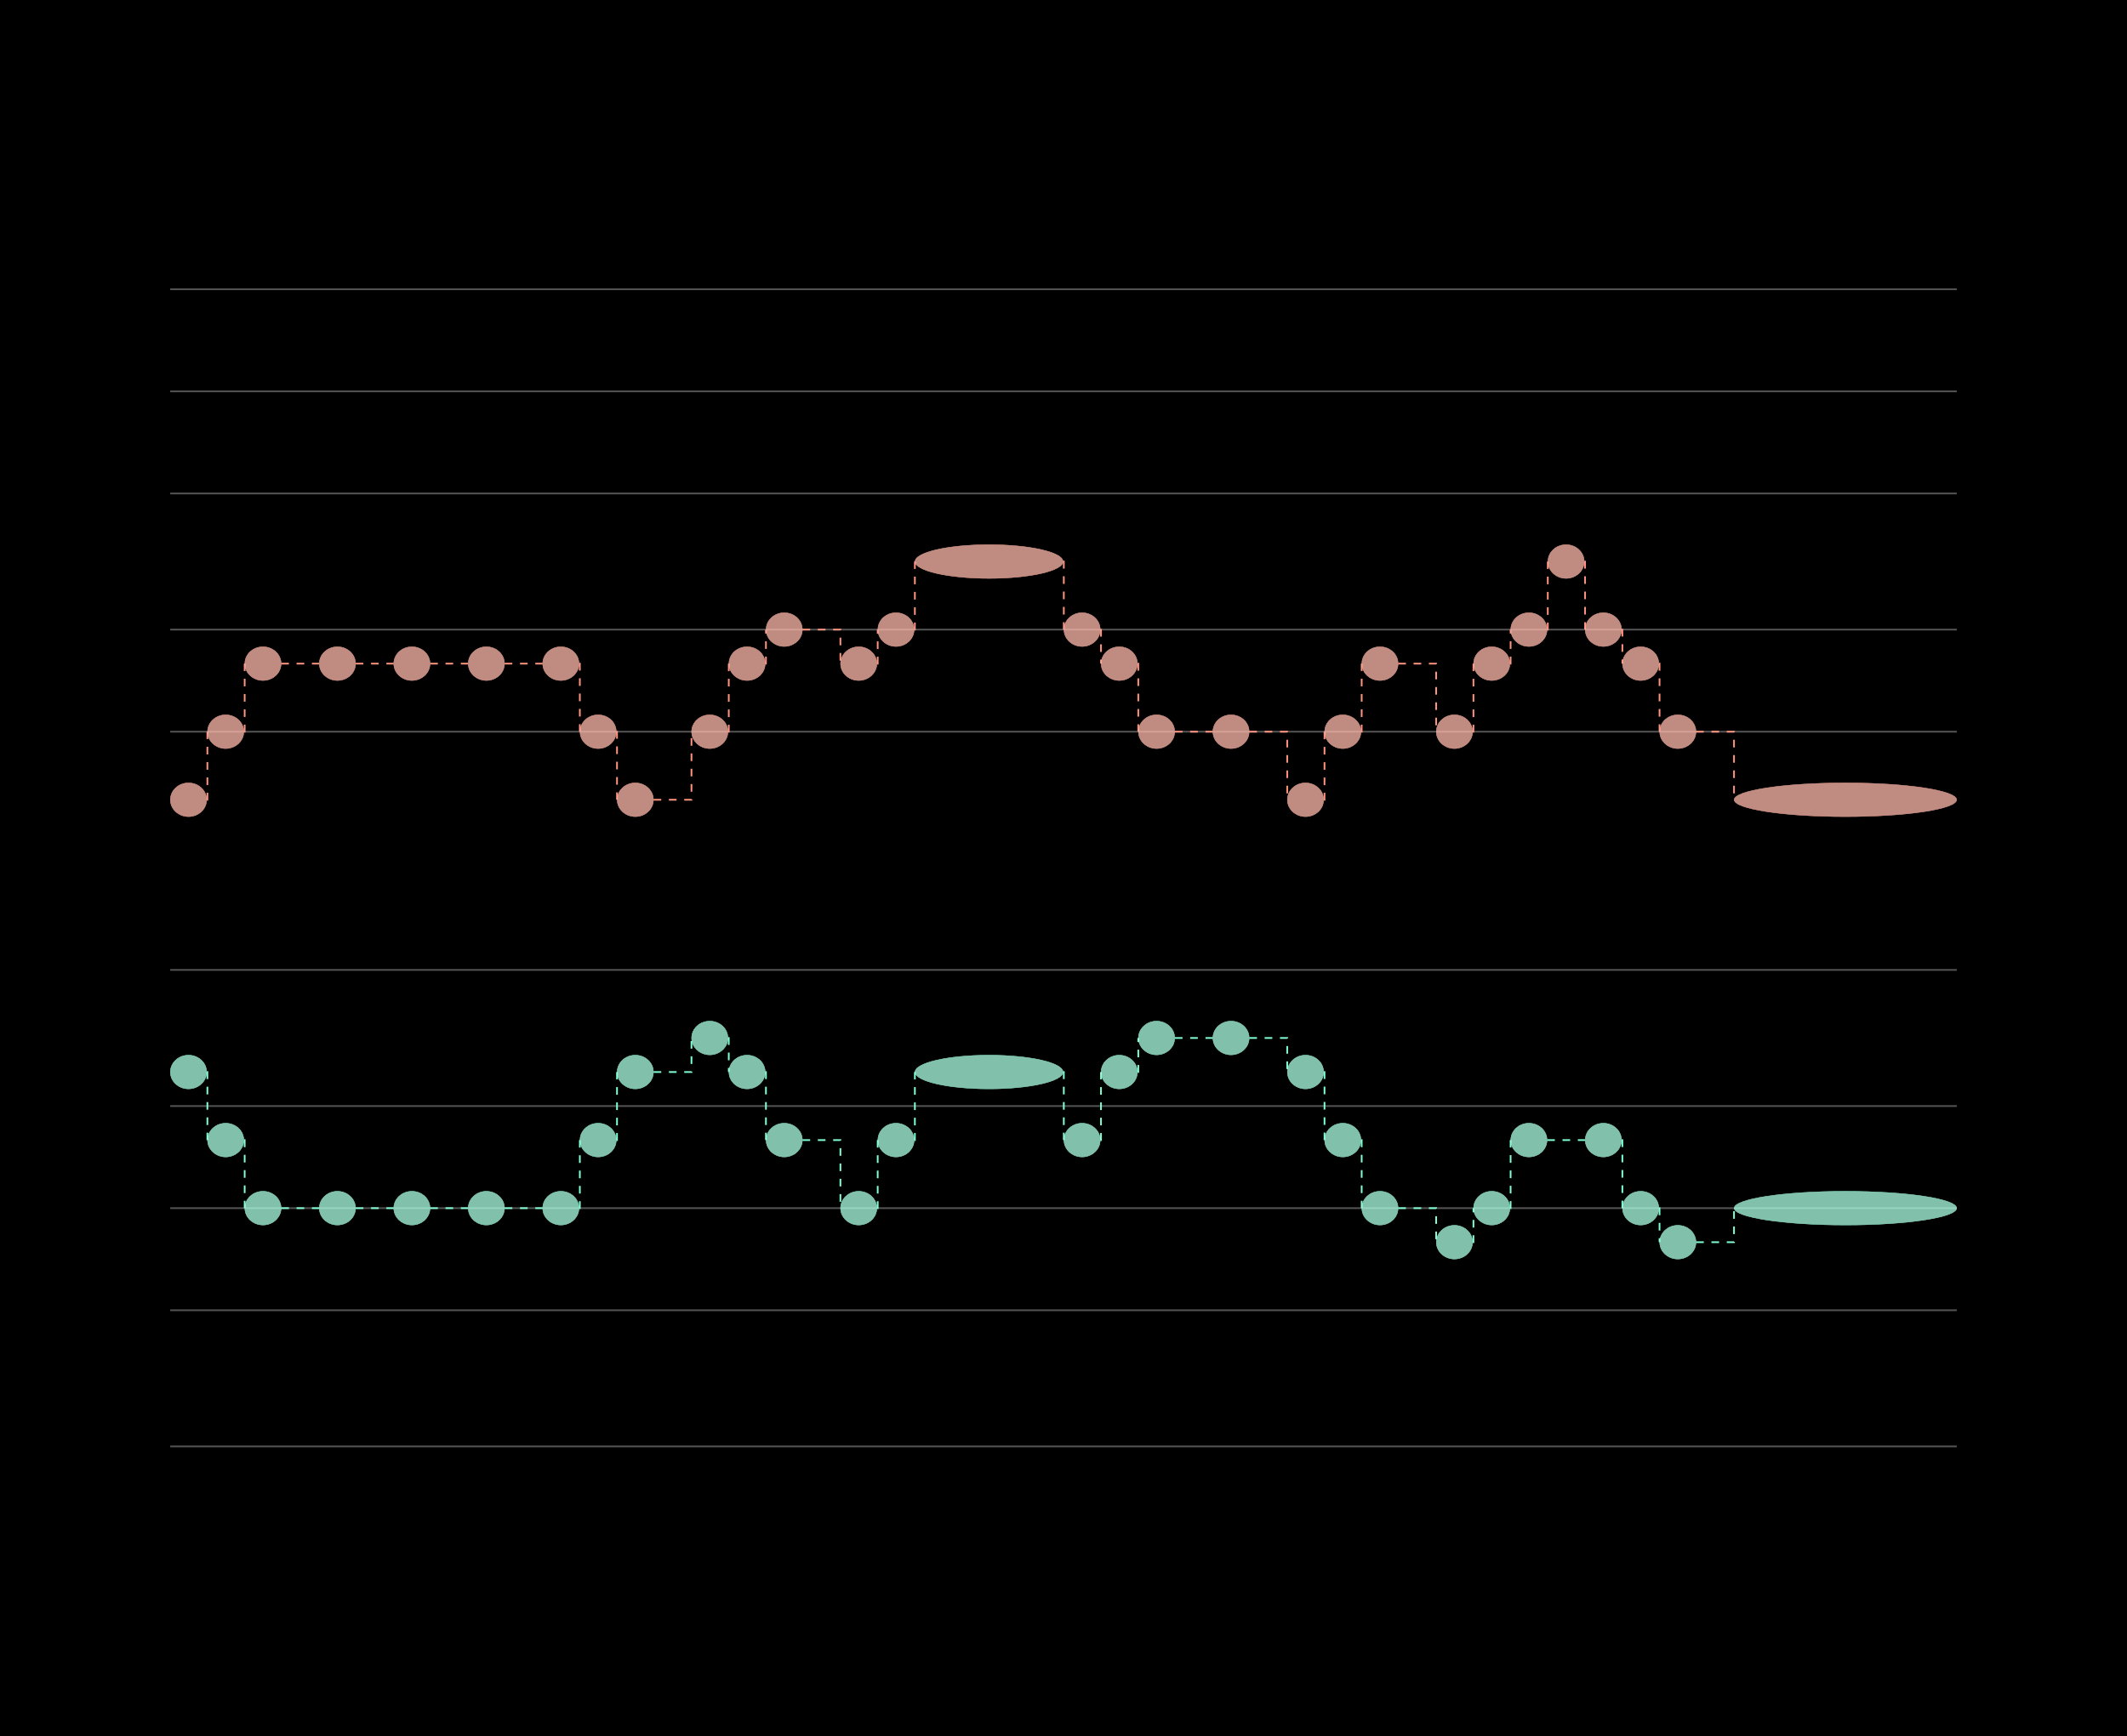
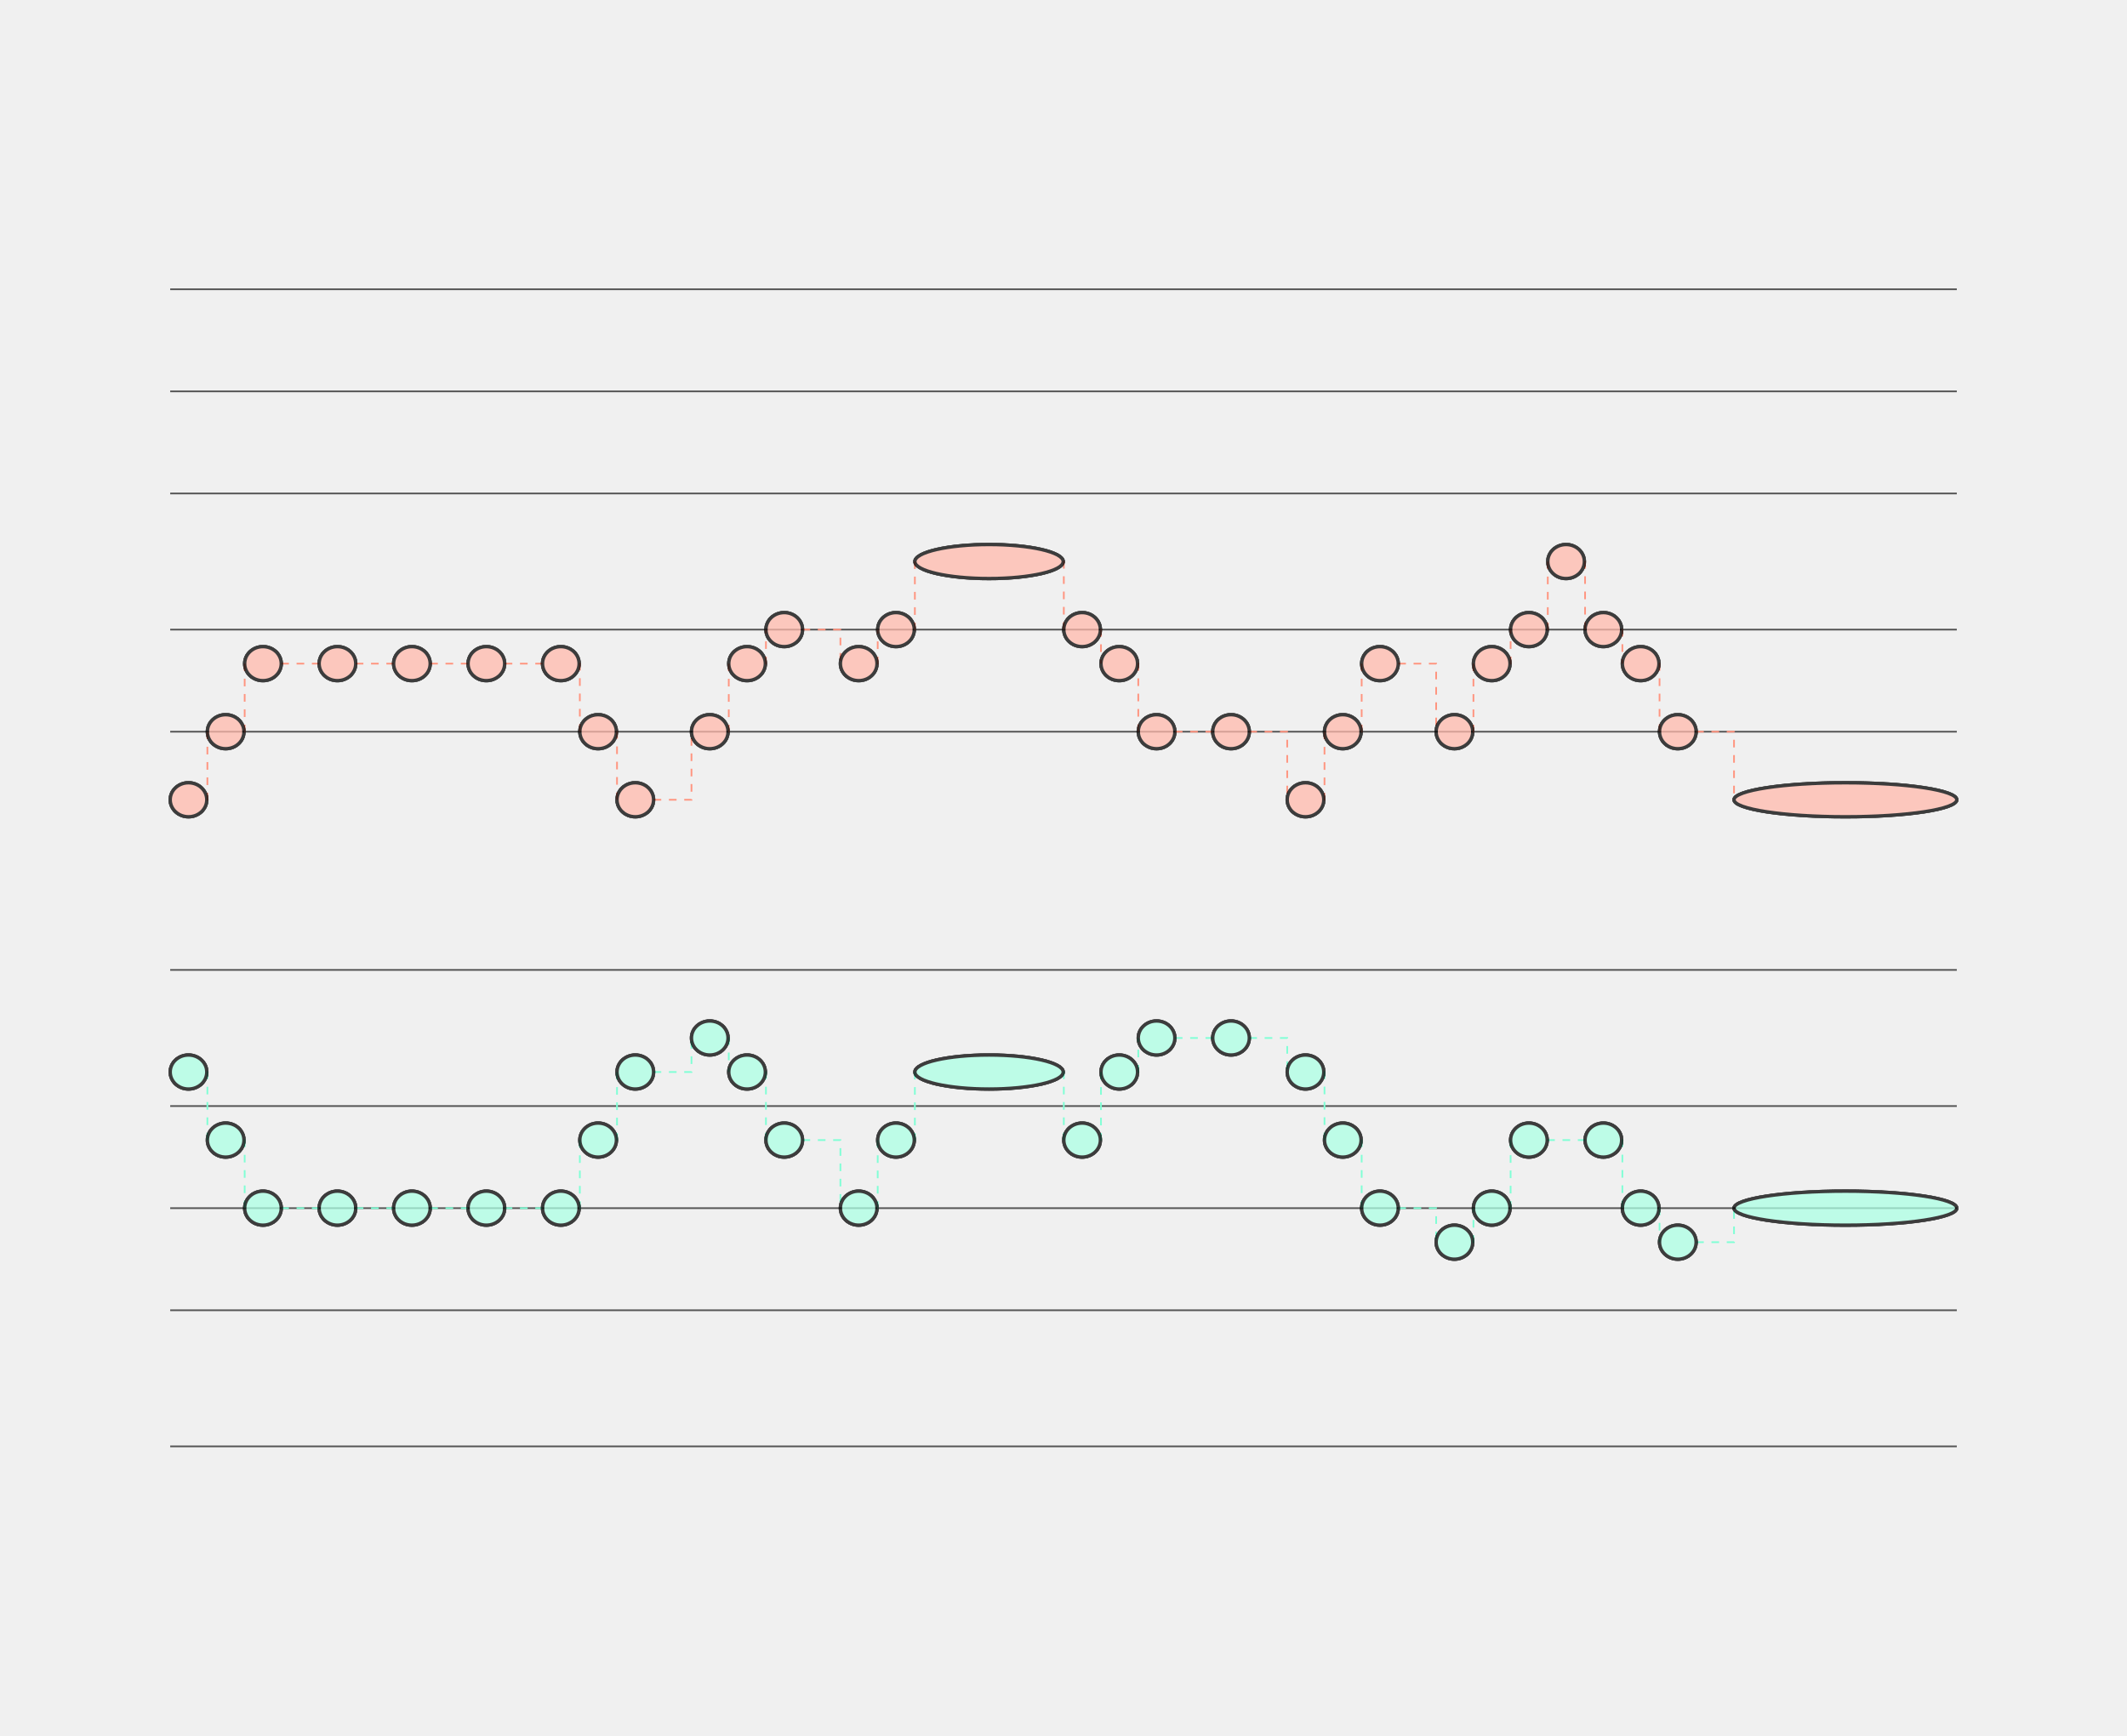
<svg xmlns="http://www.w3.org/2000/svg" version="1.1" viewPort="0 40 14.995 41" viewBox="-50 -50 624.818 510" width="624.818" height="510">
  <filter id="constantOpacity">
    <feComponentTransfer>
      <feFuncA type="table" tableValues="0 .5 .5" />
    </feComponentTransfer>
  </filter>
-   <rect class="background" x="-500%" y="-500%" width="1000%" height="1000%" style="fill:black" />
+   <rect class="background" x="-500%" y="-500%" width="1000%" height="1000%" style="fill:none" />
  <g transform="scale(35, -10) translate(0, -81)">
    <g class="staff-lines" stroke-width="0.5" stroke="#555555">
      <path vector-effect="non-scaling-stroke" d="M0 64.5 L14.995 64.5" />
      <path vector-effect="non-scaling-stroke" d="M0 67.5 L14.995 67.5" />
      <path vector-effect="non-scaling-stroke" d="M0 71.5 L14.995 71.5" />
      <path vector-effect="non-scaling-stroke" d="M0 74.5 L14.995 74.5" />
      <path vector-effect="non-scaling-stroke" d="M0 77.5 L14.995 77.5" />
      <path vector-effect="non-scaling-stroke" d="M0 43.5 L14.995 43.5" />
      <path vector-effect="non-scaling-stroke" d="M0 47.5 L14.995 47.5" />
      <path vector-effect="non-scaling-stroke" d="M0 50.5 L14.995 50.5" />
      <path vector-effect="non-scaling-stroke" d="M0 53.5 L14.995 53.5" />
      <path vector-effect="non-scaling-stroke" d="M0 57.5 L14.995 57.5" />
    </g>
-     <g style="stroke-width:1; stroke:none;">
+     <g style="stroke-width:1; stroke:black;">
      <g class="note-lines track-2" fill="none" stroke="hsl(160, 100%, 75%)" stroke-dasharray="2.25" vector-effect="non-scaling-stroke" stroke-width="0.5">
        <path vector-effect="non-scaling-stroke" d=" M0.307 54.5 L0.312 54.5 L0.312 52.5" />
        <path vector-effect="non-scaling-stroke" d=" M0.62 52.5 L0.625 52.5 L0.625 50.5" />
        <path vector-effect="non-scaling-stroke" d=" M0.932 50.5 L1.25 50.5 L1.25 50.5" />
        <path vector-effect="non-scaling-stroke" d=" M1.557 50.5 L1.875 50.5 L1.875 50.5" />
        <path vector-effect="non-scaling-stroke" d=" M2.182 50.5 L2.5 50.5 L2.5 50.5" />
        <path vector-effect="non-scaling-stroke" d=" M2.807 50.5 L3.125 50.5 L3.125 50.5" />
        <path vector-effect="non-scaling-stroke" d=" M3.432 50.5 L3.438 50.5 L3.438 52.5" />
        <path vector-effect="non-scaling-stroke" d=" M3.745 52.5 L3.75 52.5 L3.75 54.5" />
        <path vector-effect="non-scaling-stroke" d=" M4.057 54.5 L4.375 54.5 L4.375 55.5" />
        <path vector-effect="non-scaling-stroke" d=" M4.682 55.5 L4.688 55.5 L4.688 54.5" />
        <path vector-effect="non-scaling-stroke" d=" M4.995 54.5 L5 54.5 L5 52.5" />
        <path vector-effect="non-scaling-stroke" d=" M5.307 52.5 L5.625 52.5 L5.625 50.5" />
        <path vector-effect="non-scaling-stroke" d=" M5.932 50.5 L5.938 50.5 L5.938 52.5" />
        <path vector-effect="non-scaling-stroke" d=" M6.245 52.5 L6.25 52.5 L6.25 54.5" />
        <path vector-effect="non-scaling-stroke" d=" M7.495 54.5 L7.5 54.5 L7.5 52.5" />
        <path vector-effect="non-scaling-stroke" d=" M7.807 52.5 L7.812 52.5 L7.812 54.5" />
        <path vector-effect="non-scaling-stroke" d=" M8.12 54.5 L8.125 54.5 L8.125 55.5" />
        <path vector-effect="non-scaling-stroke" d=" M8.432 55.5 L8.75 55.5 L8.75 55.5" />
        <path vector-effect="non-scaling-stroke" d=" M9.057 55.5 L9.375 55.5 L9.375 54.5" />
        <path vector-effect="non-scaling-stroke" d=" M9.682 54.5 L9.688 54.5 L9.688 52.5" />
        <path vector-effect="non-scaling-stroke" d=" M9.995 52.5 L10 52.5 L10 50.5" />
        <path vector-effect="non-scaling-stroke" d=" M10.307 50.5 L10.625 50.5 L10.625 49.5" />
        <path vector-effect="non-scaling-stroke" d=" M10.932 49.5 L10.938 49.5 L10.938 50.5" />
        <path vector-effect="non-scaling-stroke" d=" M11.245 50.5 L11.25 50.5 L11.25 52.5" />
        <path vector-effect="non-scaling-stroke" d=" M11.557 52.5 L11.875 52.5 L11.875 52.5" />
        <path vector-effect="non-scaling-stroke" d=" M12.182 52.5 L12.188 52.5 L12.188 50.5" />
        <path vector-effect="non-scaling-stroke" d=" M12.495 50.5 L12.5 50.5 L12.5 49.5" />
        <path vector-effect="non-scaling-stroke" d=" M12.807 49.5 L13.125 49.5 L13.125 50.5" />
      </g>
      <g class="note-lines track-1" fill="none" stroke="hsl(10, 100%, 75%)" stroke-dasharray="2.25" vector-effect="non-scaling-stroke" stroke-width="0.5">
        <path vector-effect="non-scaling-stroke" d=" M0.307 62.5 L0.312 62.5 L0.312 64.5" />
        <path vector-effect="non-scaling-stroke" d=" M0.62 64.5 L0.625 64.5 L0.625 66.5" />
        <path vector-effect="non-scaling-stroke" d=" M0.932 66.5 L1.25 66.5 L1.25 66.5" />
        <path vector-effect="non-scaling-stroke" d=" M1.557 66.5 L1.875 66.5 L1.875 66.5" />
        <path vector-effect="non-scaling-stroke" d=" M2.182 66.5 L2.5 66.5 L2.5 66.5" />
        <path vector-effect="non-scaling-stroke" d=" M2.807 66.5 L3.125 66.5 L3.125 66.5" />
        <path vector-effect="non-scaling-stroke" d=" M3.432 66.5 L3.438 66.5 L3.438 64.5" />
        <path vector-effect="non-scaling-stroke" d=" M3.745 64.5 L3.75 64.5 L3.75 62.5" />
        <path vector-effect="non-scaling-stroke" d=" M4.057 62.5 L4.375 62.5 L4.375 64.5" />
        <path vector-effect="non-scaling-stroke" d=" M4.682 64.5 L4.688 64.5 L4.688 66.5" />
        <path vector-effect="non-scaling-stroke" d=" M4.995 66.5 L5 66.5 L5 67.5" />
        <path vector-effect="non-scaling-stroke" d=" M5.307 67.5 L5.625 67.5 L5.625 66.5" />
        <path vector-effect="non-scaling-stroke" d=" M5.932 66.5 L5.938 66.5 L5.938 67.5" />
        <path vector-effect="non-scaling-stroke" d=" M6.245 67.5 L6.25 67.5 L6.25 69.5" />
        <path vector-effect="non-scaling-stroke" d=" M7.495 69.5 L7.5 69.5 L7.5 67.5" />
        <path vector-effect="non-scaling-stroke" d=" M7.807 67.5 L7.812 67.5 L7.812 66.5" />
        <path vector-effect="non-scaling-stroke" d=" M8.12 66.5 L8.125 66.5 L8.125 64.5" />
        <path vector-effect="non-scaling-stroke" d=" M8.432 64.5 L8.75 64.5 L8.75 64.5" />
        <path vector-effect="non-scaling-stroke" d=" M9.057 64.5 L9.375 64.5 L9.375 62.5" />
        <path vector-effect="non-scaling-stroke" d=" M9.682 62.5 L9.688 62.5 L9.688 64.5" />
        <path vector-effect="non-scaling-stroke" d=" M9.995 64.5 L10 64.5 L10 66.5" />
        <path vector-effect="non-scaling-stroke" d=" M10.307 66.5 L10.625 66.5 L10.625 64.5" />
        <path vector-effect="non-scaling-stroke" d=" M10.932 64.5 L10.938 64.5 L10.938 66.5" />
        <path vector-effect="non-scaling-stroke" d=" M11.245 66.5 L11.25 66.5 L11.25 67.5" />
        <path vector-effect="non-scaling-stroke" d=" M11.557 67.5 L11.562 67.5 L11.562 69.5" />
        <path vector-effect="non-scaling-stroke" d=" M11.87 69.5 L11.875 69.5 L11.875 67.5" />
        <path vector-effect="non-scaling-stroke" d=" M12.182 67.5 L12.188 67.5 L12.188 66.5" />
        <path vector-effect="non-scaling-stroke" d=" M12.495 66.5 L12.5 66.5 L12.5 64.5" />
        <path vector-effect="non-scaling-stroke" d=" M12.807 64.5 L13.125 64.5 L13.125 62.5" />
      </g>
      <g opacity="0.5" class="note-backdrops track-2" style="fill:white;">
        <g class="note key-54 ont-0d000 offt-0d307">
          <rect vector-effect="non-scaling-stroke" rx="1" ry="1" x="0" y="54" width="0.307" height="1" />
        </g>
        <g class="note key-52 ont-0d312 offt-0d620">
          <rect vector-effect="non-scaling-stroke" rx="1" ry="1" x="0.312" y="52" width="0.307" height="1" />
        </g>
        <g class="note key-50 ont-0d625 offt-0d932">
          <rect vector-effect="non-scaling-stroke" rx="1" ry="1" x="0.625" y="50" width="0.307" height="1" />
        </g>
        <g class="note key-50 ont-1d250 offt-1d557">
          <rect vector-effect="non-scaling-stroke" rx="1" ry="1" x="1.25" y="50" width="0.307" height="1" />
        </g>
        <g class="note key-50 ont-1d875 offt-2d182">
          <rect vector-effect="non-scaling-stroke" rx="1" ry="1" x="1.875" y="50" width="0.307" height="1" />
        </g>
        <g class="note key-50 ont-2d500 offt-2d807">
          <rect vector-effect="non-scaling-stroke" rx="1" ry="1" x="2.5" y="50" width="0.307" height="1" />
        </g>
        <g class="note key-50 ont-3d125 offt-3d432">
          <rect vector-effect="non-scaling-stroke" rx="1" ry="1" x="3.125" y="50" width="0.307" height="1" />
        </g>
        <g class="note key-52 ont-3d438 offt-3d745">
          <rect vector-effect="non-scaling-stroke" rx="1" ry="1" x="3.438" y="52" width="0.307" height="1" />
        </g>
        <g class="note key-54 ont-3d750 offt-4d057">
          <rect vector-effect="non-scaling-stroke" rx="1" ry="1" x="3.75" y="54" width="0.307" height="1" />
        </g>
        <g class="note key-55 ont-4d375 offt-4d682 maxima">
          <rect vector-effect="non-scaling-stroke" rx="1" ry="1" x="4.375" y="55" width="0.307" height="1" />
        </g>
        <g class="note key-54 ont-4d688 offt-4d995">
          <rect vector-effect="non-scaling-stroke" rx="1" ry="1" x="4.688" y="54" width="0.307" height="1" />
        </g>
        <g class="note key-52 ont-5d000 offt-5d307">
          <rect vector-effect="non-scaling-stroke" rx="1" ry="1" x="5" y="52" width="0.307" height="1" />
        </g>
        <g class="note key-50 ont-5d625 offt-5d932">
          <rect vector-effect="non-scaling-stroke" rx="1" ry="1" x="5.625" y="50" width="0.307" height="1" />
        </g>
        <g class="note key-52 ont-5d938 offt-6d245">
          <rect vector-effect="non-scaling-stroke" rx="1" ry="1" x="5.938" y="52" width="0.307" height="1" />
        </g>
        <g class="note key-54 ont-6d250 offt-7d495">
          <rect vector-effect="non-scaling-stroke" rx="1" ry="1" x="6.25" y="54" width="1.245" height="1" />
        </g>
        <g class="note key-52 ont-7d500 offt-7d807">
          <rect vector-effect="non-scaling-stroke" rx="1" ry="1" x="7.5" y="52" width="0.307" height="1" />
        </g>
        <g class="note key-54 ont-7d812 offt-8d120">
          <rect vector-effect="non-scaling-stroke" rx="1" ry="1" x="7.812" y="54" width="0.307" height="1" />
        </g>
        <g class="note key-55 ont-8d125 offt-8d432 maxima">
          <rect vector-effect="non-scaling-stroke" rx="1" ry="1" x="8.125" y="55" width="0.307" height="1" />
        </g>
        <g class="note key-55 ont-8d750 offt-9d057 maxima">
          <rect vector-effect="non-scaling-stroke" rx="1" ry="1" x="8.75" y="55" width="0.307" height="1" />
        </g>
        <g class="note key-54 ont-9d375 offt-9d682">
          <rect vector-effect="non-scaling-stroke" rx="1" ry="1" x="9.375" y="54" width="0.307" height="1" />
        </g>
        <g class="note key-52 ont-9d688 offt-9d995">
          <rect vector-effect="non-scaling-stroke" rx="1" ry="1" x="9.688" y="52" width="0.307" height="1" />
        </g>
        <g class="note key-50 ont-10d000 offt-10d307">
          <rect vector-effect="non-scaling-stroke" rx="1" ry="1" x="10" y="50" width="0.307" height="1" />
        </g>
        <g class="note key-49 ont-10d625 offt-10d932 minima">
          <rect vector-effect="non-scaling-stroke" rx="1" ry="1" x="10.625" y="49" width="0.307" height="1" />
        </g>
        <g class="note key-50 ont-10d938 offt-11d245">
          <rect vector-effect="non-scaling-stroke" rx="1" ry="1" x="10.938" y="50" width="0.307" height="1" />
        </g>
        <g class="note key-52 ont-11d250 offt-11d557">
          <rect vector-effect="non-scaling-stroke" rx="1" ry="1" x="11.25" y="52" width="0.307" height="1" />
        </g>
        <g class="note key-52 ont-11d875 offt-12d182">
          <rect vector-effect="non-scaling-stroke" rx="1" ry="1" x="11.875" y="52" width="0.307" height="1" />
        </g>
        <g class="note key-50 ont-12d188 offt-12d495">
          <rect vector-effect="non-scaling-stroke" rx="1" ry="1" x="12.188" y="50" width="0.307" height="1" />
        </g>
        <g class="note key-49 ont-12d500 offt-12d807 minima">
          <rect vector-effect="non-scaling-stroke" rx="1" ry="1" x="12.5" y="49" width="0.307" height="1" />
        </g>
        <g class="note key-50 ont-13d125 offt-14d995">
          <rect vector-effect="non-scaling-stroke" rx="1" ry="1" x="13.125" y="50" width="1.87" height="1" />
        </g>
      </g>
      <g opacity="0.5" class="note-backdrops track-1" style="fill:white;">
        <g class="note key-62 ont-0d000 offt-0d307 minima">
          <rect vector-effect="non-scaling-stroke" rx="1" ry="1" x="0" y="62" width="0.307" height="1" />
        </g>
        <g class="note key-64 ont-0d312 offt-0d620">
          <rect vector-effect="non-scaling-stroke" rx="1" ry="1" x="0.312" y="64" width="0.307" height="1" />
        </g>
        <g class="note key-66 ont-0d625 offt-0d932">
          <rect vector-effect="non-scaling-stroke" rx="1" ry="1" x="0.625" y="66" width="0.307" height="1" />
        </g>
        <g class="note key-66 ont-1d250 offt-1d557">
          <rect vector-effect="non-scaling-stroke" rx="1" ry="1" x="1.25" y="66" width="0.307" height="1" />
        </g>
        <g class="note key-66 ont-1d875 offt-2d182">
          <rect vector-effect="non-scaling-stroke" rx="1" ry="1" x="1.875" y="66" width="0.307" height="1" />
        </g>
        <g class="note key-66 ont-2d500 offt-2d807">
          <rect vector-effect="non-scaling-stroke" rx="1" ry="1" x="2.5" y="66" width="0.307" height="1" />
        </g>
        <g class="note key-66 ont-3d125 offt-3d432">
          <rect vector-effect="non-scaling-stroke" rx="1" ry="1" x="3.125" y="66" width="0.307" height="1" />
        </g>
        <g class="note key-64 ont-3d438 offt-3d745">
          <rect vector-effect="non-scaling-stroke" rx="1" ry="1" x="3.438" y="64" width="0.307" height="1" />
        </g>
        <g class="note key-62 ont-3d750 offt-4d057 minima">
          <rect vector-effect="non-scaling-stroke" rx="1" ry="1" x="3.75" y="62" width="0.307" height="1" />
        </g>
        <g class="note key-64 ont-4d375 offt-4d682">
          <rect vector-effect="non-scaling-stroke" rx="1" ry="1" x="4.375" y="64" width="0.307" height="1" />
        </g>
        <g class="note key-66 ont-4d688 offt-4d995">
          <rect vector-effect="non-scaling-stroke" rx="1" ry="1" x="4.688" y="66" width="0.307" height="1" />
        </g>
        <g class="note key-67 ont-5d000 offt-5d307">
          <rect vector-effect="non-scaling-stroke" rx="1" ry="1" x="5" y="67" width="0.307" height="1" />
        </g>
        <g class="note key-66 ont-5d625 offt-5d932">
          <rect vector-effect="non-scaling-stroke" rx="1" ry="1" x="5.625" y="66" width="0.307" height="1" />
        </g>
        <g class="note key-67 ont-5d938 offt-6d245">
          <rect vector-effect="non-scaling-stroke" rx="1" ry="1" x="5.938" y="67" width="0.307" height="1" />
        </g>
        <g class="note key-69 ont-6d250 offt-7d495 maxima">
          <rect vector-effect="non-scaling-stroke" rx="1" ry="1" x="6.25" y="69" width="1.245" height="1" />
        </g>
        <g class="note key-67 ont-7d500 offt-7d807">
          <rect vector-effect="non-scaling-stroke" rx="1" ry="1" x="7.5" y="67" width="0.307" height="1" />
        </g>
        <g class="note key-66 ont-7d812 offt-8d120">
          <rect vector-effect="non-scaling-stroke" rx="1" ry="1" x="7.812" y="66" width="0.307" height="1" />
        </g>
        <g class="note key-64 ont-8d125 offt-8d432">
          <rect vector-effect="non-scaling-stroke" rx="1" ry="1" x="8.125" y="64" width="0.307" height="1" />
        </g>
        <g class="note key-64 ont-8d750 offt-9d057">
          <rect vector-effect="non-scaling-stroke" rx="1" ry="1" x="8.75" y="64" width="0.307" height="1" />
        </g>
        <g class="note key-62 ont-9d375 offt-9d682 minima">
          <rect vector-effect="non-scaling-stroke" rx="1" ry="1" x="9.375" y="62" width="0.307" height="1" />
        </g>
        <g class="note key-64 ont-9d688 offt-9d995">
          <rect vector-effect="non-scaling-stroke" rx="1" ry="1" x="9.688" y="64" width="0.307" height="1" />
        </g>
        <g class="note key-66 ont-10d000 offt-10d307">
          <rect vector-effect="non-scaling-stroke" rx="1" ry="1" x="10" y="66" width="0.307" height="1" />
        </g>
        <g class="note key-64 ont-10d625 offt-10d932">
          <rect vector-effect="non-scaling-stroke" rx="1" ry="1" x="10.625" y="64" width="0.307" height="1" />
        </g>
        <g class="note key-66 ont-10d938 offt-11d245">
          <rect vector-effect="non-scaling-stroke" rx="1" ry="1" x="10.938" y="66" width="0.307" height="1" />
        </g>
        <g class="note key-67 ont-11d250 offt-11d557">
          <rect vector-effect="non-scaling-stroke" rx="1" ry="1" x="11.25" y="67" width="0.307" height="1" />
        </g>
        <g class="note key-69 ont-11d563 offt-11d870 maxima">
          <rect vector-effect="non-scaling-stroke" rx="1" ry="1" x="11.562" y="69" width="0.307" height="1" />
        </g>
        <g class="note key-67 ont-11d875 offt-12d182">
          <rect vector-effect="non-scaling-stroke" rx="1" ry="1" x="11.875" y="67" width="0.307" height="1" />
        </g>
        <g class="note key-66 ont-12d188 offt-12d495">
          <rect vector-effect="non-scaling-stroke" rx="1" ry="1" x="12.188" y="66" width="0.307" height="1" />
        </g>
        <g class="note key-64 ont-12d500 offt-12d807">
          <rect vector-effect="non-scaling-stroke" rx="1" ry="1" x="12.5" y="64" width="0.307" height="1" />
        </g>
        <g class="note key-62 ont-13d125 offt-14d995 minima">
          <rect vector-effect="non-scaling-stroke" rx="1" ry="1" x="13.125" y="62" width="1.87" height="1" />
        </g>
      </g>
      <g class="track-2" filter="url(#constantOpacity)" style="opacity:1; fill:hsl(160, 100%, 75%);">
        <g class="note key-54 ont-0d000 offt-0d307">
          <rect vector-effect="non-scaling-stroke" rx="1" ry="1" x="0" y="54" width="0.307" height="1" />
        </g>
        <g class="note key-52 ont-0d312 offt-0d620">
          <rect vector-effect="non-scaling-stroke" rx="1" ry="1" x="0.312" y="52" width="0.307" height="1" />
        </g>
        <g class="note key-50 ont-0d625 offt-0d932">
          <rect vector-effect="non-scaling-stroke" rx="1" ry="1" x="0.625" y="50" width="0.307" height="1" />
        </g>
        <g class="note key-50 ont-1d250 offt-1d557">
          <rect vector-effect="non-scaling-stroke" rx="1" ry="1" x="1.25" y="50" width="0.307" height="1" />
        </g>
        <g class="note key-50 ont-1d875 offt-2d182">
          <rect vector-effect="non-scaling-stroke" rx="1" ry="1" x="1.875" y="50" width="0.307" height="1" />
        </g>
        <g class="note key-50 ont-2d500 offt-2d807">
          <rect vector-effect="non-scaling-stroke" rx="1" ry="1" x="2.5" y="50" width="0.307" height="1" />
        </g>
        <g class="note key-50 ont-3d125 offt-3d432">
          <rect vector-effect="non-scaling-stroke" rx="1" ry="1" x="3.125" y="50" width="0.307" height="1" />
        </g>
        <g class="note key-52 ont-3d438 offt-3d745">
          <rect vector-effect="non-scaling-stroke" rx="1" ry="1" x="3.438" y="52" width="0.307" height="1" />
        </g>
        <g class="note key-54 ont-3d750 offt-4d057">
          <rect vector-effect="non-scaling-stroke" rx="1" ry="1" x="3.75" y="54" width="0.307" height="1" />
        </g>
        <g class="note key-55 ont-4d375 offt-4d682 maxima">
          <rect vector-effect="non-scaling-stroke" rx="1" ry="1" x="4.375" y="55" width="0.307" height="1" />
        </g>
        <g class="note key-54 ont-4d688 offt-4d995">
          <rect vector-effect="non-scaling-stroke" rx="1" ry="1" x="4.688" y="54" width="0.307" height="1" />
        </g>
        <g class="note key-52 ont-5d000 offt-5d307">
          <rect vector-effect="non-scaling-stroke" rx="1" ry="1" x="5" y="52" width="0.307" height="1" />
        </g>
        <g class="note key-50 ont-5d625 offt-5d932">
          <rect vector-effect="non-scaling-stroke" rx="1" ry="1" x="5.625" y="50" width="0.307" height="1" />
        </g>
        <g class="note key-52 ont-5d938 offt-6d245">
          <rect vector-effect="non-scaling-stroke" rx="1" ry="1" x="5.938" y="52" width="0.307" height="1" />
        </g>
        <g class="note key-54 ont-6d250 offt-7d495">
          <rect vector-effect="non-scaling-stroke" rx="1" ry="1" x="6.25" y="54" width="1.245" height="1" />
        </g>
        <g class="note key-52 ont-7d500 offt-7d807">
          <rect vector-effect="non-scaling-stroke" rx="1" ry="1" x="7.5" y="52" width="0.307" height="1" />
        </g>
        <g class="note key-54 ont-7d812 offt-8d120">
          <rect vector-effect="non-scaling-stroke" rx="1" ry="1" x="7.812" y="54" width="0.307" height="1" />
        </g>
        <g class="note key-55 ont-8d125 offt-8d432 maxima">
          <rect vector-effect="non-scaling-stroke" rx="1" ry="1" x="8.125" y="55" width="0.307" height="1" />
        </g>
        <g class="note key-55 ont-8d750 offt-9d057 maxima">
          <rect vector-effect="non-scaling-stroke" rx="1" ry="1" x="8.75" y="55" width="0.307" height="1" />
        </g>
        <g class="note key-54 ont-9d375 offt-9d682">
          <rect vector-effect="non-scaling-stroke" rx="1" ry="1" x="9.375" y="54" width="0.307" height="1" />
        </g>
        <g class="note key-52 ont-9d688 offt-9d995">
          <rect vector-effect="non-scaling-stroke" rx="1" ry="1" x="9.688" y="52" width="0.307" height="1" />
        </g>
        <g class="note key-50 ont-10d000 offt-10d307">
          <rect vector-effect="non-scaling-stroke" rx="1" ry="1" x="10" y="50" width="0.307" height="1" />
        </g>
        <g class="note key-49 ont-10d625 offt-10d932 minima">
          <rect vector-effect="non-scaling-stroke" rx="1" ry="1" x="10.625" y="49" width="0.307" height="1" />
        </g>
        <g class="note key-50 ont-10d938 offt-11d245">
          <rect vector-effect="non-scaling-stroke" rx="1" ry="1" x="10.938" y="50" width="0.307" height="1" />
        </g>
        <g class="note key-52 ont-11d250 offt-11d557">
          <rect vector-effect="non-scaling-stroke" rx="1" ry="1" x="11.25" y="52" width="0.307" height="1" />
        </g>
        <g class="note key-52 ont-11d875 offt-12d182">
          <rect vector-effect="non-scaling-stroke" rx="1" ry="1" x="11.875" y="52" width="0.307" height="1" />
        </g>
        <g class="note key-50 ont-12d188 offt-12d495">
          <rect vector-effect="non-scaling-stroke" rx="1" ry="1" x="12.188" y="50" width="0.307" height="1" />
        </g>
        <g class="note key-49 ont-12d500 offt-12d807 minima">
          <rect vector-effect="non-scaling-stroke" rx="1" ry="1" x="12.5" y="49" width="0.307" height="1" />
        </g>
        <g class="note key-50 ont-13d125 offt-14d995">
          <rect vector-effect="non-scaling-stroke" rx="1" ry="1" x="13.125" y="50" width="1.87" height="1" />
        </g>
      </g>
      <g class="track-1" filter="url(#constantOpacity)" style="opacity:1; fill:hsl(10, 100%, 75%);">
        <g class="note key-62 ont-0d000 offt-0d307 minima">
          <rect vector-effect="non-scaling-stroke" rx="1" ry="1" x="0" y="62" width="0.307" height="1" />
        </g>
        <g class="note key-64 ont-0d312 offt-0d620">
          <rect vector-effect="non-scaling-stroke" rx="1" ry="1" x="0.312" y="64" width="0.307" height="1" />
        </g>
        <g class="note key-66 ont-0d625 offt-0d932">
          <rect vector-effect="non-scaling-stroke" rx="1" ry="1" x="0.625" y="66" width="0.307" height="1" />
        </g>
        <g class="note key-66 ont-1d250 offt-1d557">
          <rect vector-effect="non-scaling-stroke" rx="1" ry="1" x="1.25" y="66" width="0.307" height="1" />
        </g>
        <g class="note key-66 ont-1d875 offt-2d182">
          <rect vector-effect="non-scaling-stroke" rx="1" ry="1" x="1.875" y="66" width="0.307" height="1" />
        </g>
        <g class="note key-66 ont-2d500 offt-2d807">
          <rect vector-effect="non-scaling-stroke" rx="1" ry="1" x="2.5" y="66" width="0.307" height="1" />
        </g>
        <g class="note key-66 ont-3d125 offt-3d432">
          <rect vector-effect="non-scaling-stroke" rx="1" ry="1" x="3.125" y="66" width="0.307" height="1" />
        </g>
        <g class="note key-64 ont-3d438 offt-3d745">
          <rect vector-effect="non-scaling-stroke" rx="1" ry="1" x="3.438" y="64" width="0.307" height="1" />
        </g>
        <g class="note key-62 ont-3d750 offt-4d057 minima">
          <rect vector-effect="non-scaling-stroke" rx="1" ry="1" x="3.75" y="62" width="0.307" height="1" />
        </g>
        <g class="note key-64 ont-4d375 offt-4d682">
          <rect vector-effect="non-scaling-stroke" rx="1" ry="1" x="4.375" y="64" width="0.307" height="1" />
        </g>
        <g class="note key-66 ont-4d688 offt-4d995">
          <rect vector-effect="non-scaling-stroke" rx="1" ry="1" x="4.688" y="66" width="0.307" height="1" />
        </g>
        <g class="note key-67 ont-5d000 offt-5d307">
          <rect vector-effect="non-scaling-stroke" rx="1" ry="1" x="5" y="67" width="0.307" height="1" />
        </g>
        <g class="note key-66 ont-5d625 offt-5d932">
          <rect vector-effect="non-scaling-stroke" rx="1" ry="1" x="5.625" y="66" width="0.307" height="1" />
        </g>
        <g class="note key-67 ont-5d938 offt-6d245">
          <rect vector-effect="non-scaling-stroke" rx="1" ry="1" x="5.938" y="67" width="0.307" height="1" />
        </g>
        <g class="note key-69 ont-6d250 offt-7d495 maxima">
          <rect vector-effect="non-scaling-stroke" rx="1" ry="1" x="6.25" y="69" width="1.245" height="1" />
        </g>
        <g class="note key-67 ont-7d500 offt-7d807">
          <rect vector-effect="non-scaling-stroke" rx="1" ry="1" x="7.5" y="67" width="0.307" height="1" />
        </g>
        <g class="note key-66 ont-7d812 offt-8d120">
          <rect vector-effect="non-scaling-stroke" rx="1" ry="1" x="7.812" y="66" width="0.307" height="1" />
        </g>
        <g class="note key-64 ont-8d125 offt-8d432">
          <rect vector-effect="non-scaling-stroke" rx="1" ry="1" x="8.125" y="64" width="0.307" height="1" />
        </g>
        <g class="note key-64 ont-8d750 offt-9d057">
          <rect vector-effect="non-scaling-stroke" rx="1" ry="1" x="8.75" y="64" width="0.307" height="1" />
        </g>
        <g class="note key-62 ont-9d375 offt-9d682 minima">
          <rect vector-effect="non-scaling-stroke" rx="1" ry="1" x="9.375" y="62" width="0.307" height="1" />
        </g>
        <g class="note key-64 ont-9d688 offt-9d995">
          <rect vector-effect="non-scaling-stroke" rx="1" ry="1" x="9.688" y="64" width="0.307" height="1" />
        </g>
        <g class="note key-66 ont-10d000 offt-10d307">
          <rect vector-effect="non-scaling-stroke" rx="1" ry="1" x="10" y="66" width="0.307" height="1" />
        </g>
        <g class="note key-64 ont-10d625 offt-10d932">
          <rect vector-effect="non-scaling-stroke" rx="1" ry="1" x="10.625" y="64" width="0.307" height="1" />
        </g>
        <g class="note key-66 ont-10d938 offt-11d245">
          <rect vector-effect="non-scaling-stroke" rx="1" ry="1" x="10.938" y="66" width="0.307" height="1" />
        </g>
        <g class="note key-67 ont-11d250 offt-11d557">
          <rect vector-effect="non-scaling-stroke" rx="1" ry="1" x="11.25" y="67" width="0.307" height="1" />
        </g>
        <g class="note key-69 ont-11d563 offt-11d870 maxima">
          <rect vector-effect="non-scaling-stroke" rx="1" ry="1" x="11.562" y="69" width="0.307" height="1" />
        </g>
        <g class="note key-67 ont-11d875 offt-12d182">
          <rect vector-effect="non-scaling-stroke" rx="1" ry="1" x="11.875" y="67" width="0.307" height="1" />
        </g>
        <g class="note key-66 ont-12d188 offt-12d495">
          <rect vector-effect="non-scaling-stroke" rx="1" ry="1" x="12.188" y="66" width="0.307" height="1" />
        </g>
        <g class="note key-64 ont-12d500 offt-12d807">
          <rect vector-effect="non-scaling-stroke" rx="1" ry="1" x="12.5" y="64" width="0.307" height="1" />
        </g>
        <g class="note key-62 ont-13d125 offt-14d995 minima">
          <rect vector-effect="non-scaling-stroke" rx="1" ry="1" x="13.125" y="62" width="1.87" height="1" />
        </g>
      </g>
    </g>
  </g>
</svg>
